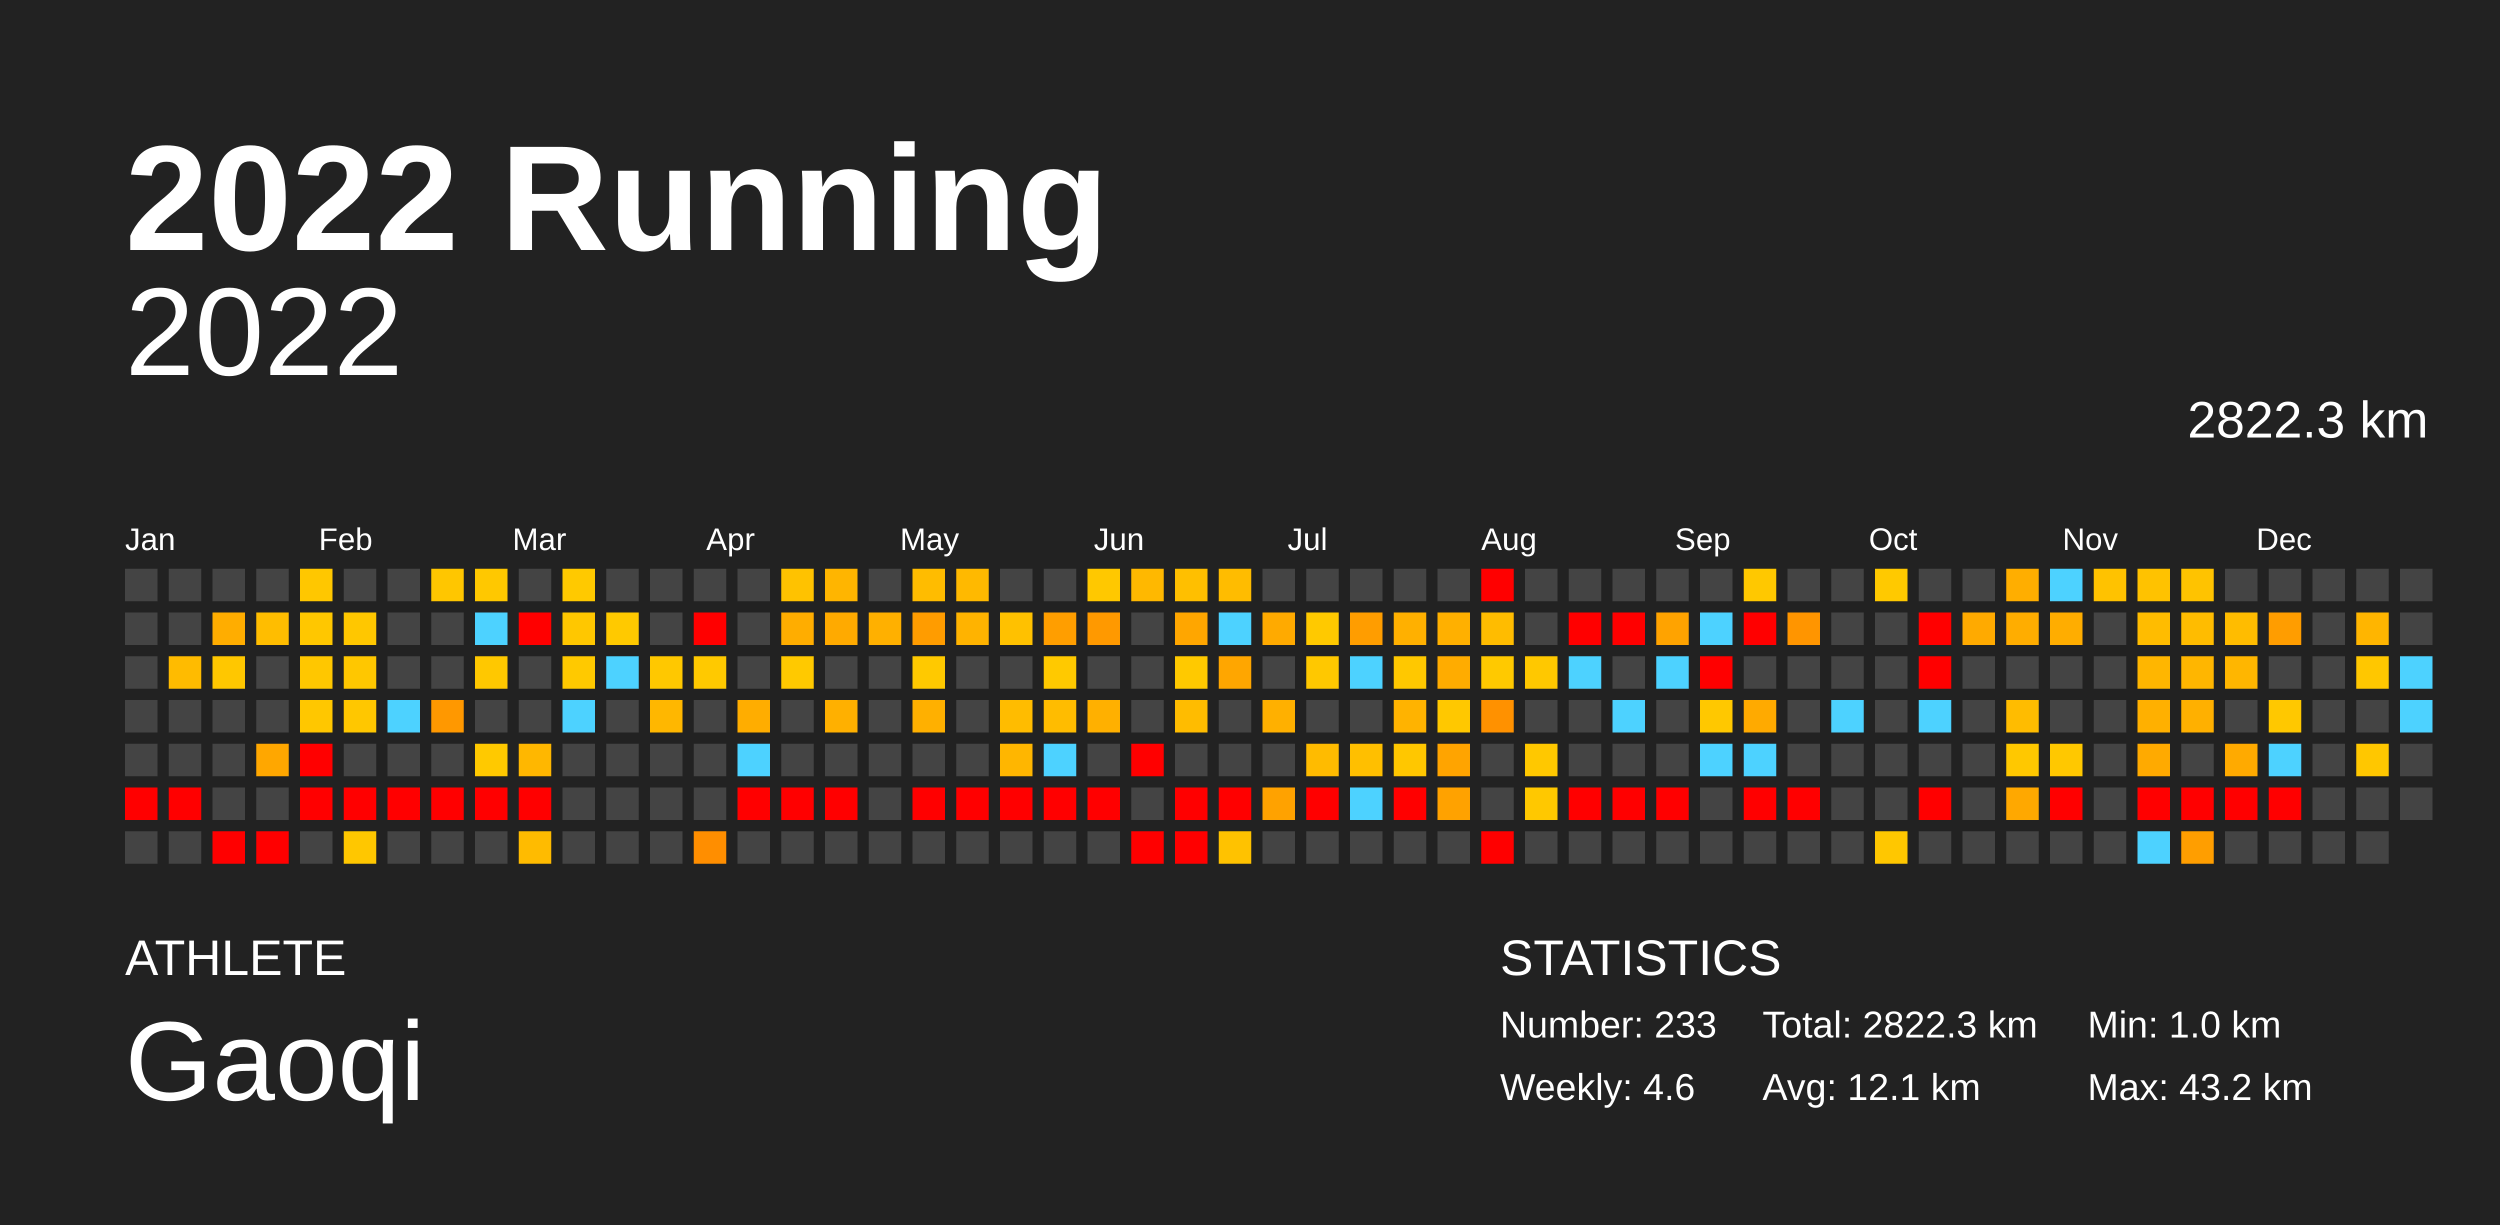
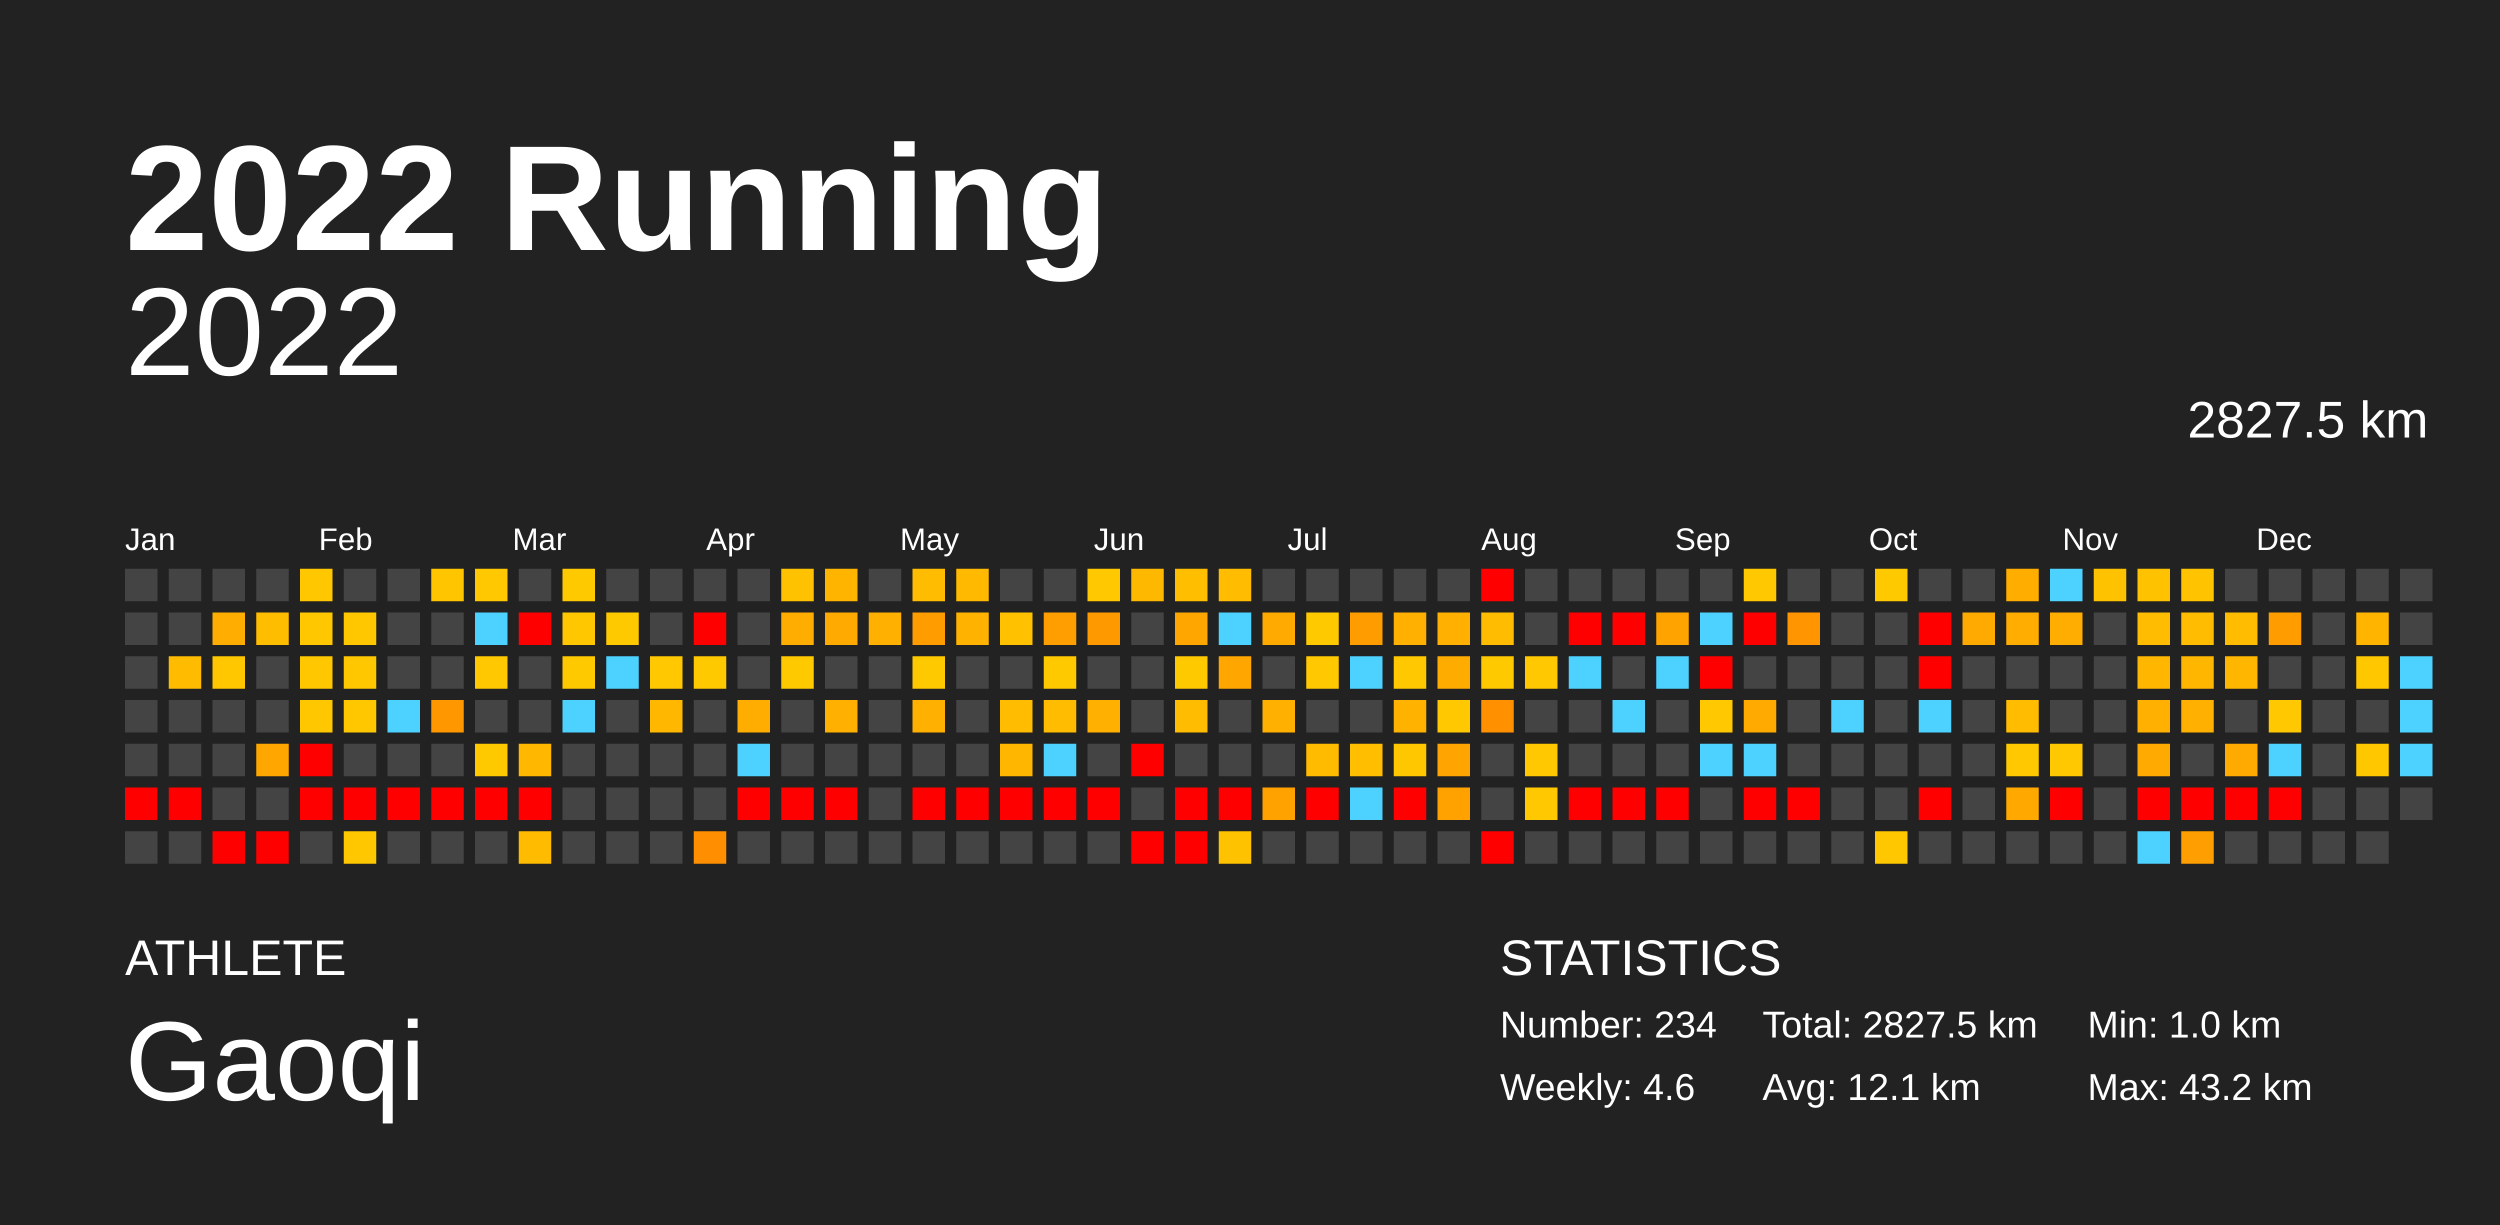
<svg xmlns="http://www.w3.org/2000/svg" baseProfile="full" height="98mm" version="1.1" viewBox="0,0,200,98" width="200mm">
  <defs />
  <rect fill="#222222" height="98" width="200" x="0" y="0" />
  <text fill="#FFFFFF" style="font-size:12px; font-family:Arial; font-weight:bold;" x="10" y="20">2022 Running</text>
  <text fill="#FFFFFF" style="font-size:4px; font-family:Arial" x="10" y="78">ATHLETE</text>
  <text fill="#FFFFFF" style="font-size:9px; font-family:Arial" x="10" y="88">Gaoqi</text>
  <text fill="#FFFFFF" style="font-size:4px; font-family:Arial" x="120" y="78">STATISTICS</text>
-   <text fill="#FFFFFF" style="font-size:3px; font-family:Arial" x="120" y="83">Number: 233</text>
+   <text fill="#FFFFFF" style="font-size:3px; font-family:Arial" x="120" y="83">Number: 234</text>
  <text fill="#FFFFFF" style="font-size:3px; font-family:Arial" x="120" y="88">Weekly: 4.6</text>
-   <text fill="#FFFFFF" style="font-size:3px; font-family:Arial" x="141" y="83">Total: 2822.3 km</text>
+   <text fill="#FFFFFF" style="font-size:3px; font-family:Arial" x="141" y="83">Total: 2827.5 km</text>
  <text fill="#FFFFFF" style="font-size:3px; font-family:Arial" x="141" y="88">Avg: 12.1 km</text>
  <text fill="#FFFFFF" style="font-size:3px; font-family:Arial" x="167" y="83">Min: 1.0 km</text>
  <text fill="#FFFFFF" style="font-size:3px; font-family:Arial" x="167" y="88">Max: 43.2 km</text>
  <text alignment-baseline="hanging" fill="#FFFFFF" style="font-size:10.0px; font-family:Arial;" x="10" y="30">2022</text>
-   <text alignment-baseline="hanging" fill="#FFFFFF" style="font-size:4.125px; font-family:Arial;" x="175" y="35">2822.3 km</text>
+   <text alignment-baseline="hanging" fill="#FFFFFF" style="font-size:4.125px; font-family:Arial;" x="175" y="35">2827.5 km</text>
  <text fill="#FFFFFF" style="font-size:2.5px; font-family:Arial" x="10.0" y="44">Jan</text>
  <text fill="#FFFFFF" style="font-size:2.5px; font-family:Arial" x="25.5" y="44">Feb</text>
  <text fill="#FFFFFF" style="font-size:2.5px; font-family:Arial" x="41.0" y="44">Mar</text>
  <text fill="#FFFFFF" style="font-size:2.5px; font-family:Arial" x="56.5" y="44">Apr</text>
  <text fill="#FFFFFF" style="font-size:2.5px; font-family:Arial" x="72.0" y="44">May</text>
  <text fill="#FFFFFF" style="font-size:2.5px; font-family:Arial" x="87.5" y="44">Jun</text>
  <text fill="#FFFFFF" style="font-size:2.5px; font-family:Arial" x="103.0" y="44">Jul</text>
  <text fill="#FFFFFF" style="font-size:2.5px; font-family:Arial" x="118.5" y="44">Aug</text>
  <text fill="#FFFFFF" style="font-size:2.5px; font-family:Arial" x="134.0" y="44">Sep</text>
  <text fill="#FFFFFF" style="font-size:2.5px; font-family:Arial" x="149.5" y="44">Oct</text>
  <text fill="#FFFFFF" style="font-size:2.5px; font-family:Arial" x="165.0" y="44">Nov</text>
  <text fill="#FFFFFF" style="font-size:2.5px; font-family:Arial" x="180.5" y="44">Dec</text>
  <rect fill="#444444" height="2.6" width="2.6" x="10.0" y="45.5" />
  <rect fill="#444444" height="2.6" width="2.6" x="10.0" y="49.0" />
  <rect fill="#444444" height="2.6" width="2.6" x="10.0" y="52.5" />
  <rect fill="#444444" height="2.6" width="2.6" x="10.0" y="56.0" />
  <rect fill="#444444" height="2.6" width="2.6" x="10.0" y="59.5" />
  <rect fill="red" height="2.6" width="2.6" x="10.0" y="63.0" />
  <rect fill="#444444" height="2.6" width="2.6" x="10.0" y="66.5" />
  <rect fill="#444444" height="2.6" width="2.6" x="13.5" y="45.5" />
  <rect fill="#444444" height="2.6" width="2.6" x="13.5" y="49.0" />
  <rect fill="#ffbb00" height="2.6" width="2.6" x="13.5" y="52.5" />
  <rect fill="#444444" height="2.6" width="2.6" x="13.5" y="56.0" />
  <rect fill="#444444" height="2.6" width="2.6" x="13.5" y="59.5" />
  <rect fill="red" height="2.6" width="2.6" x="13.5" y="63.0" />
  <rect fill="#444444" height="2.6" width="2.6" x="13.5" y="66.5" />
  <rect fill="#444444" height="2.6" width="2.6" x="17.0" y="45.5" />
  <rect fill="#ffad00" height="2.6" width="2.6" x="17.0" y="49.0" />
  <rect fill="#ffc700" height="2.6" width="2.6" x="17.0" y="52.5" />
  <rect fill="#444444" height="2.6" width="2.6" x="17.0" y="56.0" />
  <rect fill="#444444" height="2.6" width="2.6" x="17.0" y="59.5" />
  <rect fill="#444444" height="2.6" width="2.6" x="17.0" y="63.0" />
  <rect fill="red" height="2.6" width="2.6" x="17.0" y="66.5" />
  <rect fill="#444444" height="2.6" width="2.6" x="20.5" y="45.5" />
  <rect fill="#ffbd00" height="2.6" width="2.6" x="20.5" y="49.0" />
  <rect fill="#444444" height="2.6" width="2.6" x="20.5" y="52.5" />
  <rect fill="#444444" height="2.6" width="2.6" x="20.5" y="56.0" />
  <rect fill="#ffa700" height="2.6" width="2.6" x="20.5" y="59.5" />
  <rect fill="#444444" height="2.6" width="2.6" x="20.5" y="63.0" />
  <rect fill="red" height="2.6" width="2.6" x="20.5" y="66.5" />
  <rect fill="#ffc700" height="2.6" width="2.6" x="24.0" y="45.5" />
  <rect fill="#ffc700" height="2.6" width="2.6" x="24.0" y="49.0" />
  <rect fill="#ffc700" height="2.6" width="2.6" x="24.0" y="52.5" />
  <rect fill="#ffc700" height="2.6" width="2.6" x="24.0" y="56.0" />
  <rect fill="red" height="2.6" width="2.6" x="24.0" y="59.5" />
  <rect fill="red" height="2.6" width="2.6" x="24.0" y="63.0" />
  <rect fill="#444444" height="2.6" width="2.6" x="24.0" y="66.5" />
  <rect fill="#444444" height="2.6" width="2.6" x="27.5" y="45.5" />
  <rect fill="#ffc700" height="2.6" width="2.6" x="27.5" y="49.0" />
  <rect fill="#ffc700" height="2.6" width="2.6" x="27.5" y="52.5" />
  <rect fill="#ffc700" height="2.6" width="2.6" x="27.5" y="56.0" />
  <rect fill="#444444" height="2.6" width="2.6" x="27.5" y="59.5" />
  <rect fill="red" height="2.6" width="2.6" x="27.5" y="63.0" />
  <rect fill="#ffc700" height="2.6" width="2.6" x="27.5" y="66.5" />
  <rect fill="#444444" height="2.6" width="2.6" x="31.0" y="45.5" />
  <rect fill="#444444" height="2.6" width="2.6" x="31.0" y="49.0" />
  <rect fill="#444444" height="2.6" width="2.6" x="31.0" y="52.5" />
  <rect fill="#4dd2ff" height="2.6" width="2.6" x="31.0" y="56.0" />
  <rect fill="#444444" height="2.6" width="2.6" x="31.0" y="59.5" />
  <rect fill="red" height="2.6" width="2.6" x="31.0" y="63.0" />
  <rect fill="#444444" height="2.6" width="2.6" x="31.0" y="66.5" />
  <rect fill="#ffc600" height="2.6" width="2.6" x="34.5" y="45.5" />
  <rect fill="#444444" height="2.6" width="2.6" x="34.5" y="49.0" />
  <rect fill="#444444" height="2.6" width="2.6" x="34.5" y="52.5" />
  <rect fill="#ff9800" height="2.6" width="2.6" x="34.5" y="56.0" />
  <rect fill="#444444" height="2.6" width="2.6" x="34.5" y="59.5" />
  <rect fill="red" height="2.6" width="2.6" x="34.5" y="63.0" />
  <rect fill="#444444" height="2.6" width="2.6" x="34.5" y="66.5" />
  <rect fill="#ffc800" height="2.6" width="2.6" x="38.0" y="45.5" />
  <rect fill="#4dd2ff" height="2.6" width="2.6" x="38.0" y="49.0" />
  <rect fill="#ffc800" height="2.6" width="2.6" x="38.0" y="52.5" />
  <rect fill="#444444" height="2.6" width="2.6" x="38.0" y="56.0" />
  <rect fill="#ffc900" height="2.6" width="2.6" x="38.0" y="59.5" />
  <rect fill="red" height="2.6" width="2.6" x="38.0" y="63.0" />
  <rect fill="#444444" height="2.6" width="2.6" x="38.0" y="66.5" />
  <rect fill="#444444" height="2.6" width="2.6" x="41.5" y="45.5" />
  <rect fill="red" height="2.6" width="2.6" x="41.5" y="49.0" />
  <rect fill="#444444" height="2.6" width="2.6" x="41.5" y="52.5" />
  <rect fill="#444444" height="2.6" width="2.6" x="41.5" y="56.0" />
  <rect fill="#ffb700" height="2.6" width="2.6" x="41.5" y="59.5" />
  <rect fill="red" height="2.6" width="2.6" x="41.5" y="63.0" />
  <rect fill="#ffbb00" height="2.6" width="2.6" x="41.5" y="66.5" />
  <rect fill="#ffc900" height="2.6" width="2.6" x="45.0" y="45.5" />
  <rect fill="#ffc700" height="2.6" width="2.6" x="45.0" y="49.0" />
  <rect fill="#ffc900" height="2.6" width="2.6" x="45.0" y="52.5" />
  <rect fill="#4dd2ff" height="2.6" width="2.6" x="45.0" y="56.0" />
  <rect fill="#444444" height="2.6" width="2.6" x="45.0" y="59.5" />
  <rect fill="#444444" height="2.6" width="2.6" x="45.0" y="63.0" />
  <rect fill="#444444" height="2.6" width="2.6" x="45.0" y="66.5" />
  <rect fill="#444444" height="2.6" width="2.6" x="48.5" y="45.5" />
  <rect fill="#ffc900" height="2.6" width="2.6" x="48.5" y="49.0" />
  <rect fill="#4dd2ff" height="2.6" width="2.6" x="48.5" y="52.5" />
  <rect fill="#444444" height="2.6" width="2.6" x="48.5" y="56.0" />
  <rect fill="#444444" height="2.6" width="2.6" x="48.5" y="59.5" />
  <rect fill="#444444" height="2.6" width="2.6" x="48.5" y="63.0" />
  <rect fill="#444444" height="2.6" width="2.6" x="48.5" y="66.5" />
  <rect fill="#444444" height="2.6" width="2.6" x="52.0" y="45.5" />
  <rect fill="#444444" height="2.6" width="2.6" x="52.0" y="49.0" />
  <rect fill="#ffc800" height="2.6" width="2.6" x="52.0" y="52.5" />
  <rect fill="#ffb700" height="2.6" width="2.6" x="52.0" y="56.0" />
  <rect fill="#444444" height="2.6" width="2.6" x="52.0" y="59.5" />
  <rect fill="#444444" height="2.6" width="2.6" x="52.0" y="63.0" />
  <rect fill="#444444" height="2.6" width="2.6" x="52.0" y="66.5" />
  <rect fill="#444444" height="2.6" width="2.6" x="55.5" y="45.5" />
  <rect fill="red" height="2.6" width="2.6" x="55.5" y="49.0" />
  <rect fill="#ffc900" height="2.6" width="2.6" x="55.5" y="52.5" />
  <rect fill="#444444" height="2.6" width="2.6" x="55.5" y="56.0" />
  <rect fill="#444444" height="2.6" width="2.6" x="55.5" y="59.5" />
  <rect fill="#444444" height="2.6" width="2.6" x="55.5" y="63.0" />
  <rect fill="#ff8e00" height="2.6" width="2.6" x="55.5" y="66.5" />
  <rect fill="#444444" height="2.6" width="2.6" x="59.0" y="45.5" />
  <rect fill="#444444" height="2.6" width="2.6" x="59.0" y="49.0" />
  <rect fill="#444444" height="2.6" width="2.6" x="59.0" y="52.5" />
  <rect fill="#ffad00" height="2.6" width="2.6" x="59.0" y="56.0" />
  <rect fill="#4dd2ff" height="2.6" width="2.6" x="59.0" y="59.5" />
  <rect fill="red" height="2.6" width="2.6" x="59.0" y="63.0" />
  <rect fill="#444444" height="2.6" width="2.6" x="59.0" y="66.5" />
  <rect fill="#ffc200" height="2.6" width="2.6" x="62.5" y="45.5" />
  <rect fill="#ffad00" height="2.6" width="2.6" x="62.5" y="49.0" />
  <rect fill="#ffc900" height="2.6" width="2.6" x="62.5" y="52.5" />
  <rect fill="#444444" height="2.6" width="2.6" x="62.5" y="56.0" />
  <rect fill="#444444" height="2.6" width="2.6" x="62.5" y="59.5" />
  <rect fill="red" height="2.6" width="2.6" x="62.5" y="63.0" />
  <rect fill="#444444" height="2.6" width="2.6" x="62.5" y="66.5" />
  <rect fill="#ffb500" height="2.6" width="2.6" x="66.0" y="45.5" />
  <rect fill="#ffaa00" height="2.6" width="2.6" x="66.0" y="49.0" />
  <rect fill="#444444" height="2.6" width="2.6" x="66.0" y="52.5" />
  <rect fill="#ffb000" height="2.6" width="2.6" x="66.0" y="56.0" />
  <rect fill="#444444" height="2.6" width="2.6" x="66.0" y="59.5" />
  <rect fill="red" height="2.6" width="2.6" x="66.0" y="63.0" />
  <rect fill="#444444" height="2.6" width="2.6" x="66.0" y="66.5" />
  <rect fill="#444444" height="2.6" width="2.6" x="69.5" y="45.5" />
  <rect fill="#ffb000" height="2.6" width="2.6" x="69.5" y="49.0" />
  <rect fill="#444444" height="2.6" width="2.6" x="69.5" y="52.5" />
  <rect fill="#444444" height="2.6" width="2.6" x="69.5" y="56.0" />
  <rect fill="#444444" height="2.6" width="2.6" x="69.5" y="59.5" />
  <rect fill="#444444" height="2.6" width="2.6" x="69.5" y="63.0" />
  <rect fill="#444444" height="2.6" width="2.6" x="69.5" y="66.5" />
  <rect fill="#ffbc00" height="2.6" width="2.6" x="73.0" y="45.5" />
  <rect fill="#ff9c00" height="2.6" width="2.6" x="73.0" y="49.0" />
  <rect fill="#ffc900" height="2.6" width="2.6" x="73.0" y="52.5" />
  <rect fill="#ffb000" height="2.6" width="2.6" x="73.0" y="56.0" />
  <rect fill="#444444" height="2.6" width="2.6" x="73.0" y="59.5" />
  <rect fill="red" height="2.6" width="2.6" x="73.0" y="63.0" />
  <rect fill="#444444" height="2.6" width="2.6" x="73.0" y="66.5" />
  <rect fill="#ffb900" height="2.6" width="2.6" x="76.5" y="45.5" />
  <rect fill="#ffb300" height="2.6" width="2.6" x="76.5" y="49.0" />
  <rect fill="#444444" height="2.6" width="2.6" x="76.5" y="52.5" />
  <rect fill="#444444" height="2.6" width="2.6" x="76.5" y="56.0" />
  <rect fill="#444444" height="2.6" width="2.6" x="76.5" y="59.5" />
  <rect fill="red" height="2.6" width="2.6" x="76.5" y="63.0" />
  <rect fill="#444444" height="2.6" width="2.6" x="76.5" y="66.5" />
  <rect fill="#444444" height="2.6" width="2.6" x="80.0" y="45.5" />
  <rect fill="#ffc100" height="2.6" width="2.6" x="80.0" y="49.0" />
  <rect fill="#444444" height="2.6" width="2.6" x="80.0" y="52.5" />
  <rect fill="#ffbc00" height="2.6" width="2.6" x="80.0" y="56.0" />
  <rect fill="#ffb600" height="2.6" width="2.6" x="80.0" y="59.5" />
  <rect fill="red" height="2.6" width="2.6" x="80.0" y="63.0" />
  <rect fill="#444444" height="2.6" width="2.6" x="80.0" y="66.5" />
  <rect fill="#444444" height="2.6" width="2.6" x="83.5" y="45.5" />
  <rect fill="#ff9e00" height="2.6" width="2.6" x="83.5" y="49.0" />
  <rect fill="#ffc900" height="2.6" width="2.6" x="83.5" y="52.5" />
  <rect fill="#ffbc00" height="2.6" width="2.6" x="83.5" y="56.0" />
  <rect fill="#4dd2ff" height="2.6" width="2.6" x="83.5" y="59.5" />
  <rect fill="red" height="2.6" width="2.6" x="83.5" y="63.0" />
  <rect fill="#444444" height="2.6" width="2.6" x="83.5" y="66.5" />
  <rect fill="#ffc800" height="2.6" width="2.6" x="87.0" y="45.5" />
  <rect fill="#ff9900" height="2.6" width="2.6" x="87.0" y="49.0" />
  <rect fill="#444444" height="2.6" width="2.6" x="87.0" y="52.5" />
  <rect fill="#ffb000" height="2.6" width="2.6" x="87.0" y="56.0" />
  <rect fill="#444444" height="2.6" width="2.6" x="87.0" y="59.5" />
  <rect fill="red" height="2.6" width="2.6" x="87.0" y="63.0" />
  <rect fill="#444444" height="2.6" width="2.6" x="87.0" y="66.5" />
  <rect fill="#ffb800" height="2.6" width="2.6" x="90.5" y="45.5" />
  <rect fill="#444444" height="2.6" width="2.6" x="90.5" y="49.0" />
  <rect fill="#444444" height="2.6" width="2.6" x="90.5" y="52.5" />
  <rect fill="#444444" height="2.6" width="2.6" x="90.5" y="56.0" />
  <rect fill="red" height="2.6" width="2.6" x="90.5" y="59.5" />
  <rect fill="#444444" height="2.6" width="2.6" x="90.5" y="63.0" />
  <rect fill="red" height="2.6" width="2.6" x="90.5" y="66.5" />
  <rect fill="#ffbf00" height="2.6" width="2.6" x="94.0" y="45.5" />
  <rect fill="#ffa600" height="2.6" width="2.6" x="94.0" y="49.0" />
  <rect fill="#ffc900" height="2.6" width="2.6" x="94.0" y="52.5" />
  <rect fill="#ffbc00" height="2.6" width="2.6" x="94.0" y="56.0" />
  <rect fill="#444444" height="2.6" width="2.6" x="94.0" y="59.5" />
  <rect fill="red" height="2.6" width="2.6" x="94.0" y="63.0" />
  <rect fill="red" height="2.6" width="2.6" x="94.0" y="66.5" />
  <rect fill="#ffbc00" height="2.6" width="2.6" x="97.5" y="45.5" />
  <rect fill="#4dd2ff" height="2.6" width="2.6" x="97.5" y="49.0" />
  <rect fill="#ffa600" height="2.6" width="2.6" x="97.5" y="52.5" />
  <rect fill="#444444" height="2.6" width="2.6" x="97.5" y="56.0" />
  <rect fill="#444444" height="2.6" width="2.6" x="97.5" y="59.5" />
  <rect fill="red" height="2.6" width="2.6" x="97.5" y="63.0" />
  <rect fill="#ffc200" height="2.6" width="2.6" x="97.5" y="66.5" />
  <rect fill="#444444" height="2.6" width="2.6" x="101.0" y="45.5" />
  <rect fill="#ffaa00" height="2.6" width="2.6" x="101.0" y="49.0" />
  <rect fill="#444444" height="2.6" width="2.6" x="101.0" y="52.5" />
  <rect fill="#ffb000" height="2.6" width="2.6" x="101.0" y="56.0" />
  <rect fill="#444444" height="2.6" width="2.6" x="101.0" y="59.5" />
  <rect fill="#ffa200" height="2.6" width="2.6" x="101.0" y="63.0" />
  <rect fill="#444444" height="2.6" width="2.6" x="101.0" y="66.5" />
  <rect fill="#444444" height="2.6" width="2.6" x="104.5" y="45.5" />
  <rect fill="#ffc900" height="2.6" width="2.6" x="104.5" y="49.0" />
  <rect fill="#ffc800" height="2.6" width="2.6" x="104.5" y="52.5" />
  <rect fill="#444444" height="2.6" width="2.6" x="104.5" y="56.0" />
  <rect fill="#ffbb00" height="2.6" width="2.6" x="104.5" y="59.5" />
  <rect fill="red" height="2.6" width="2.6" x="104.5" y="63.0" />
  <rect fill="#444444" height="2.6" width="2.6" x="104.5" y="66.5" />
  <rect fill="#444444" height="2.6" width="2.6" x="108.0" y="45.5" />
  <rect fill="#ff9d00" height="2.6" width="2.6" x="108.0" y="49.0" />
  <rect fill="#4dd2ff" height="2.6" width="2.6" x="108.0" y="52.5" />
  <rect fill="#444444" height="2.6" width="2.6" x="108.0" y="56.0" />
  <rect fill="#ffbf00" height="2.6" width="2.6" x="108.0" y="59.5" />
  <rect fill="#4dd2ff" height="2.6" width="2.6" x="108.0" y="63.0" />
  <rect fill="#444444" height="2.6" width="2.6" x="108.0" y="66.5" />
  <rect fill="#444444" height="2.6" width="2.6" x="111.5" y="45.5" />
  <rect fill="#ffb000" height="2.6" width="2.6" x="111.5" y="49.0" />
  <rect fill="#ffc800" height="2.6" width="2.6" x="111.5" y="52.5" />
  <rect fill="#ffb300" height="2.6" width="2.6" x="111.5" y="56.0" />
  <rect fill="#ffc700" height="2.6" width="2.6" x="111.5" y="59.5" />
  <rect fill="red" height="2.6" width="2.6" x="111.5" y="63.0" />
  <rect fill="#444444" height="2.6" width="2.6" x="111.5" y="66.5" />
  <rect fill="#444444" height="2.6" width="2.6" x="115.0" y="45.5" />
  <rect fill="#ffb000" height="2.6" width="2.6" x="115.0" y="49.0" />
  <rect fill="#ffac00" height="2.6" width="2.6" x="115.0" y="52.5" />
  <rect fill="#ffc800" height="2.6" width="2.6" x="115.0" y="56.0" />
  <rect fill="#ffa400" height="2.6" width="2.6" x="115.0" y="59.5" />
  <rect fill="#ffa200" height="2.6" width="2.6" x="115.0" y="63.0" />
  <rect fill="#444444" height="2.6" width="2.6" x="115.0" y="66.5" />
  <rect fill="red" height="2.6" width="2.6" x="118.5" y="45.5" />
  <rect fill="#ffbc00" height="2.6" width="2.6" x="118.5" y="49.0" />
  <rect fill="#ffc900" height="2.6" width="2.6" x="118.5" y="52.5" />
  <rect fill="#ff9100" height="2.6" width="2.6" x="118.5" y="56.0" />
  <rect fill="#444444" height="2.6" width="2.6" x="118.5" y="59.5" />
  <rect fill="#444444" height="2.6" width="2.6" x="118.5" y="63.0" />
  <rect fill="red" height="2.6" width="2.6" x="118.5" y="66.5" />
  <rect fill="#444444" height="2.6" width="2.6" x="122.0" y="45.5" />
  <rect fill="#444444" height="2.6" width="2.6" x="122.0" y="49.0" />
  <rect fill="#ffc800" height="2.6" width="2.6" x="122.0" y="52.5" />
  <rect fill="#444444" height="2.6" width="2.6" x="122.0" y="56.0" />
  <rect fill="#ffc800" height="2.6" width="2.6" x="122.0" y="59.5" />
  <rect fill="#ffc800" height="2.6" width="2.6" x="122.0" y="63.0" />
  <rect fill="#444444" height="2.6" width="2.6" x="122.0" y="66.5" />
  <rect fill="#444444" height="2.6" width="2.6" x="125.5" y="45.5" />
  <rect fill="red" height="2.6" width="2.6" x="125.5" y="49.0" />
  <rect fill="#4dd2ff" height="2.6" width="2.6" x="125.5" y="52.5" />
  <rect fill="#444444" height="2.6" width="2.6" x="125.5" y="56.0" />
  <rect fill="#444444" height="2.6" width="2.6" x="125.5" y="59.5" />
  <rect fill="red" height="2.6" width="2.6" x="125.5" y="63.0" />
  <rect fill="#444444" height="2.6" width="2.6" x="125.5" y="66.5" />
  <rect fill="#444444" height="2.6" width="2.6" x="129.0" y="45.5" />
  <rect fill="red" height="2.6" width="2.6" x="129.0" y="49.0" />
  <rect fill="#444444" height="2.6" width="2.6" x="129.0" y="52.5" />
  <rect fill="#4dd2ff" height="2.6" width="2.6" x="129.0" y="56.0" />
  <rect fill="#444444" height="2.6" width="2.6" x="129.0" y="59.5" />
  <rect fill="red" height="2.6" width="2.6" x="129.0" y="63.0" />
  <rect fill="#444444" height="2.6" width="2.6" x="129.0" y="66.5" />
  <rect fill="#444444" height="2.6" width="2.6" x="132.5" y="45.5" />
  <rect fill="#ffa300" height="2.6" width="2.6" x="132.5" y="49.0" />
  <rect fill="#4dd2ff" height="2.6" width="2.6" x="132.5" y="52.5" />
  <rect fill="#444444" height="2.6" width="2.6" x="132.5" y="56.0" />
  <rect fill="#444444" height="2.6" width="2.6" x="132.5" y="59.5" />
  <rect fill="red" height="2.6" width="2.6" x="132.5" y="63.0" />
  <rect fill="#444444" height="2.6" width="2.6" x="132.5" y="66.5" />
  <rect fill="#444444" height="2.6" width="2.6" x="136.0" y="45.5" />
  <rect fill="#4dd2ff" height="2.6" width="2.6" x="136.0" y="49.0" />
  <rect fill="red" height="2.6" width="2.6" x="136.0" y="52.5" />
  <rect fill="#ffc800" height="2.6" width="2.6" x="136.0" y="56.0" />
  <rect fill="#4dd2ff" height="2.6" width="2.6" x="136.0" y="59.5" />
  <rect fill="#444444" height="2.6" width="2.6" x="136.0" y="63.0" />
  <rect fill="#444444" height="2.6" width="2.6" x="136.0" y="66.5" />
  <rect fill="#ffc800" height="2.6" width="2.6" x="139.5" y="45.5" />
  <rect fill="red" height="2.6" width="2.6" x="139.5" y="49.0" />
  <rect fill="#444444" height="2.6" width="2.6" x="139.5" y="52.5" />
  <rect fill="#ffaa00" height="2.6" width="2.6" x="139.5" y="56.0" />
  <rect fill="#4dd2ff" height="2.6" width="2.6" x="139.5" y="59.5" />
  <rect fill="red" height="2.6" width="2.6" x="139.5" y="63.0" />
  <rect fill="#444444" height="2.6" width="2.6" x="139.5" y="66.5" />
  <rect fill="#444444" height="2.6" width="2.6" x="143.0" y="45.5" />
  <rect fill="#ff9500" height="2.6" width="2.6" x="143.0" y="49.0" />
  <rect fill="#444444" height="2.6" width="2.6" x="143.0" y="52.5" />
  <rect fill="#444444" height="2.6" width="2.6" x="143.0" y="56.0" />
  <rect fill="#444444" height="2.6" width="2.6" x="143.0" y="59.5" />
  <rect fill="red" height="2.6" width="2.6" x="143.0" y="63.0" />
  <rect fill="#444444" height="2.6" width="2.6" x="143.0" y="66.5" />
  <rect fill="#444444" height="2.6" width="2.6" x="146.5" y="45.5" />
  <rect fill="#444444" height="2.6" width="2.6" x="146.5" y="49.0" />
  <rect fill="#444444" height="2.6" width="2.6" x="146.5" y="52.5" />
  <rect fill="#4dd2ff" height="2.6" width="2.6" x="146.5" y="56.0" />
  <rect fill="#444444" height="2.6" width="2.6" x="146.5" y="59.5" />
  <rect fill="#444444" height="2.6" width="2.6" x="146.5" y="63.0" />
  <rect fill="#444444" height="2.6" width="2.6" x="146.5" y="66.5" />
  <rect fill="#ffc900" height="2.6" width="2.6" x="150.0" y="45.5" />
  <rect fill="#444444" height="2.6" width="2.6" x="150.0" y="49.0" />
  <rect fill="#444444" height="2.6" width="2.6" x="150.0" y="52.5" />
  <rect fill="#444444" height="2.6" width="2.6" x="150.0" y="56.0" />
  <rect fill="#444444" height="2.6" width="2.6" x="150.0" y="59.5" />
  <rect fill="#444444" height="2.6" width="2.6" x="150.0" y="63.0" />
  <rect fill="#ffc700" height="2.6" width="2.6" x="150.0" y="66.5" />
  <rect fill="#444444" height="2.6" width="2.6" x="153.5" y="45.5" />
  <rect fill="red" height="2.6" width="2.6" x="153.5" y="49.0" />
  <rect fill="red" height="2.6" width="2.6" x="153.5" y="52.5" />
  <rect fill="#4dd2ff" height="2.6" width="2.6" x="153.5" y="56.0" />
  <rect fill="#444444" height="2.6" width="2.6" x="153.5" y="59.5" />
  <rect fill="red" height="2.6" width="2.6" x="153.5" y="63.0" />
  <rect fill="#444444" height="2.6" width="2.6" x="153.5" y="66.5" />
  <rect fill="#444444" height="2.6" width="2.6" x="157.0" y="45.5" />
  <rect fill="#ffaa00" height="2.6" width="2.6" x="157.0" y="49.0" />
  <rect fill="#444444" height="2.6" width="2.6" x="157.0" y="52.5" />
  <rect fill="#444444" height="2.6" width="2.6" x="157.0" y="56.0" />
  <rect fill="#444444" height="2.6" width="2.6" x="157.0" y="59.5" />
  <rect fill="#444444" height="2.6" width="2.6" x="157.0" y="63.0" />
  <rect fill="#444444" height="2.6" width="2.6" x="157.0" y="66.5" />
  <rect fill="#ffae00" height="2.6" width="2.6" x="160.5" y="45.5" />
  <rect fill="#ffad00" height="2.6" width="2.6" x="160.5" y="49.0" />
  <rect fill="#444444" height="2.6" width="2.6" x="160.5" y="52.5" />
  <rect fill="#ffbc00" height="2.6" width="2.6" x="160.5" y="56.0" />
  <rect fill="#ffc800" height="2.6" width="2.6" x="160.5" y="59.5" />
  <rect fill="#ffa800" height="2.6" width="2.6" x="160.5" y="63.0" />
  <rect fill="#444444" height="2.6" width="2.6" x="160.5" y="66.5" />
  <rect fill="#4dd2ff" height="2.6" width="2.6" x="164.0" y="45.5" />
  <rect fill="#ffad00" height="2.6" width="2.6" x="164.0" y="49.0" />
  <rect fill="#444444" height="2.6" width="2.6" x="164.0" y="52.5" />
  <rect fill="#444444" height="2.6" width="2.6" x="164.0" y="56.0" />
  <rect fill="#ffc800" height="2.6" width="2.6" x="164.0" y="59.5" />
  <rect fill="red" height="2.6" width="2.6" x="164.0" y="63.0" />
  <rect fill="#444444" height="2.6" width="2.6" x="164.0" y="66.5" />
  <rect fill="#ffc200" height="2.6" width="2.6" x="167.5" y="45.5" />
  <rect fill="#444444" height="2.6" width="2.6" x="167.5" y="49.0" />
  <rect fill="#444444" height="2.6" width="2.6" x="167.5" y="52.5" />
  <rect fill="#444444" height="2.6" width="2.6" x="167.5" y="56.0" />
  <rect fill="#444444" height="2.6" width="2.6" x="167.5" y="59.5" />
  <rect fill="#444444" height="2.6" width="2.6" x="167.5" y="63.0" />
  <rect fill="#444444" height="2.6" width="2.6" x="167.5" y="66.5" />
  <rect fill="#ffc200" height="2.6" width="2.6" x="171.0" y="45.5" />
  <rect fill="#ffbc00" height="2.6" width="2.6" x="171.0" y="49.0" />
  <rect fill="#ffb600" height="2.6" width="2.6" x="171.0" y="52.5" />
  <rect fill="#ffb000" height="2.6" width="2.6" x="171.0" y="56.0" />
  <rect fill="#ffaa00" height="2.6" width="2.6" x="171.0" y="59.5" />
  <rect fill="red" height="2.6" width="2.6" x="171.0" y="63.0" />
  <rect fill="#4dd2ff" height="2.6" width="2.6" x="171.0" y="66.5" />
  <rect fill="#ffc300" height="2.6" width="2.6" x="174.5" y="45.5" />
  <rect fill="#ffbc00" height="2.6" width="2.6" x="174.5" y="49.0" />
  <rect fill="#ffb600" height="2.6" width="2.6" x="174.5" y="52.5" />
  <rect fill="#ffb000" height="2.6" width="2.6" x="174.5" y="56.0" />
  <rect fill="#444444" height="2.6" width="2.6" x="174.5" y="59.5" />
  <rect fill="red" height="2.6" width="2.6" x="174.5" y="63.0" />
  <rect fill="#ff9e00" height="2.6" width="2.6" x="174.5" y="66.5" />
  <rect fill="#444444" height="2.6" width="2.6" x="178.0" y="45.5" />
  <rect fill="#ffbc00" height="2.6" width="2.6" x="178.0" y="49.0" />
  <rect fill="#ffb600" height="2.6" width="2.6" x="178.0" y="52.5" />
  <rect fill="#444444" height="2.6" width="2.6" x="178.0" y="56.0" />
  <rect fill="#ffaa00" height="2.6" width="2.6" x="178.0" y="59.5" />
  <rect fill="red" height="2.6" width="2.6" x="178.0" y="63.0" />
  <rect fill="#444444" height="2.6" width="2.6" x="178.0" y="66.5" />
  <rect fill="#444444" height="2.6" width="2.6" x="181.5" y="45.5" />
  <rect fill="#ff9d00" height="2.6" width="2.6" x="181.5" y="49.0" />
  <rect fill="#444444" height="2.6" width="2.6" x="181.5" y="52.5" />
  <rect fill="#ffc800" height="2.6" width="2.6" x="181.5" y="56.0" />
  <rect fill="#4dd2ff" height="2.6" width="2.6" x="181.5" y="59.5" />
  <rect fill="red" height="2.6" width="2.6" x="181.5" y="63.0" />
  <rect fill="#444444" height="2.6" width="2.6" x="181.5" y="66.5" />
  <rect fill="#444444" height="2.6" width="2.6" x="185.0" y="45.5" />
  <rect fill="#444444" height="2.6" width="2.6" x="185.0" y="49.0" />
  <rect fill="#444444" height="2.6" width="2.6" x="185.0" y="52.5" />
  <rect fill="#444444" height="2.6" width="2.6" x="185.0" y="56.0" />
  <rect fill="#444444" height="2.6" width="2.6" x="185.0" y="59.5" />
  <rect fill="#444444" height="2.6" width="2.6" x="185.0" y="63.0" />
  <rect fill="#444444" height="2.6" width="2.6" x="185.0" y="66.5" />
  <rect fill="#444444" height="2.6" width="2.6" x="188.5" y="45.5" />
  <rect fill="#ffb500" height="2.6" width="2.6" x="188.5" y="49.0" />
  <rect fill="#ffc700" height="2.6" width="2.6" x="188.5" y="52.5" />
  <rect fill="#444444" height="2.6" width="2.6" x="188.5" y="56.0" />
  <rect fill="#ffc700" height="2.6" width="2.6" x="188.5" y="59.5" />
  <rect fill="#444444" height="2.6" width="2.6" x="188.5" y="63.0" />
  <rect fill="#444444" height="2.6" width="2.6" x="188.5" y="66.5" />
  <rect fill="#444444" height="2.6" width="2.6" x="192.0" y="45.5" />
  <rect fill="#444444" height="2.6" width="2.6" x="192.0" y="49.0" />
  <rect fill="#4dd2ff" height="2.6" width="2.6" x="192.0" y="52.5" />
  <rect fill="#4dd2ff" height="2.6" width="2.6" x="192.0" y="56.0" />
-   <rect fill="#444444" height="2.6" width="2.6" x="192.0" y="59.5" />
+   <rect fill="#4dd2ff" height="2.6" width="2.6" x="192.0" y="59.5" />
  <rect fill="#444444" height="2.6" width="2.6" x="192.0" y="63.0" />
</svg>
